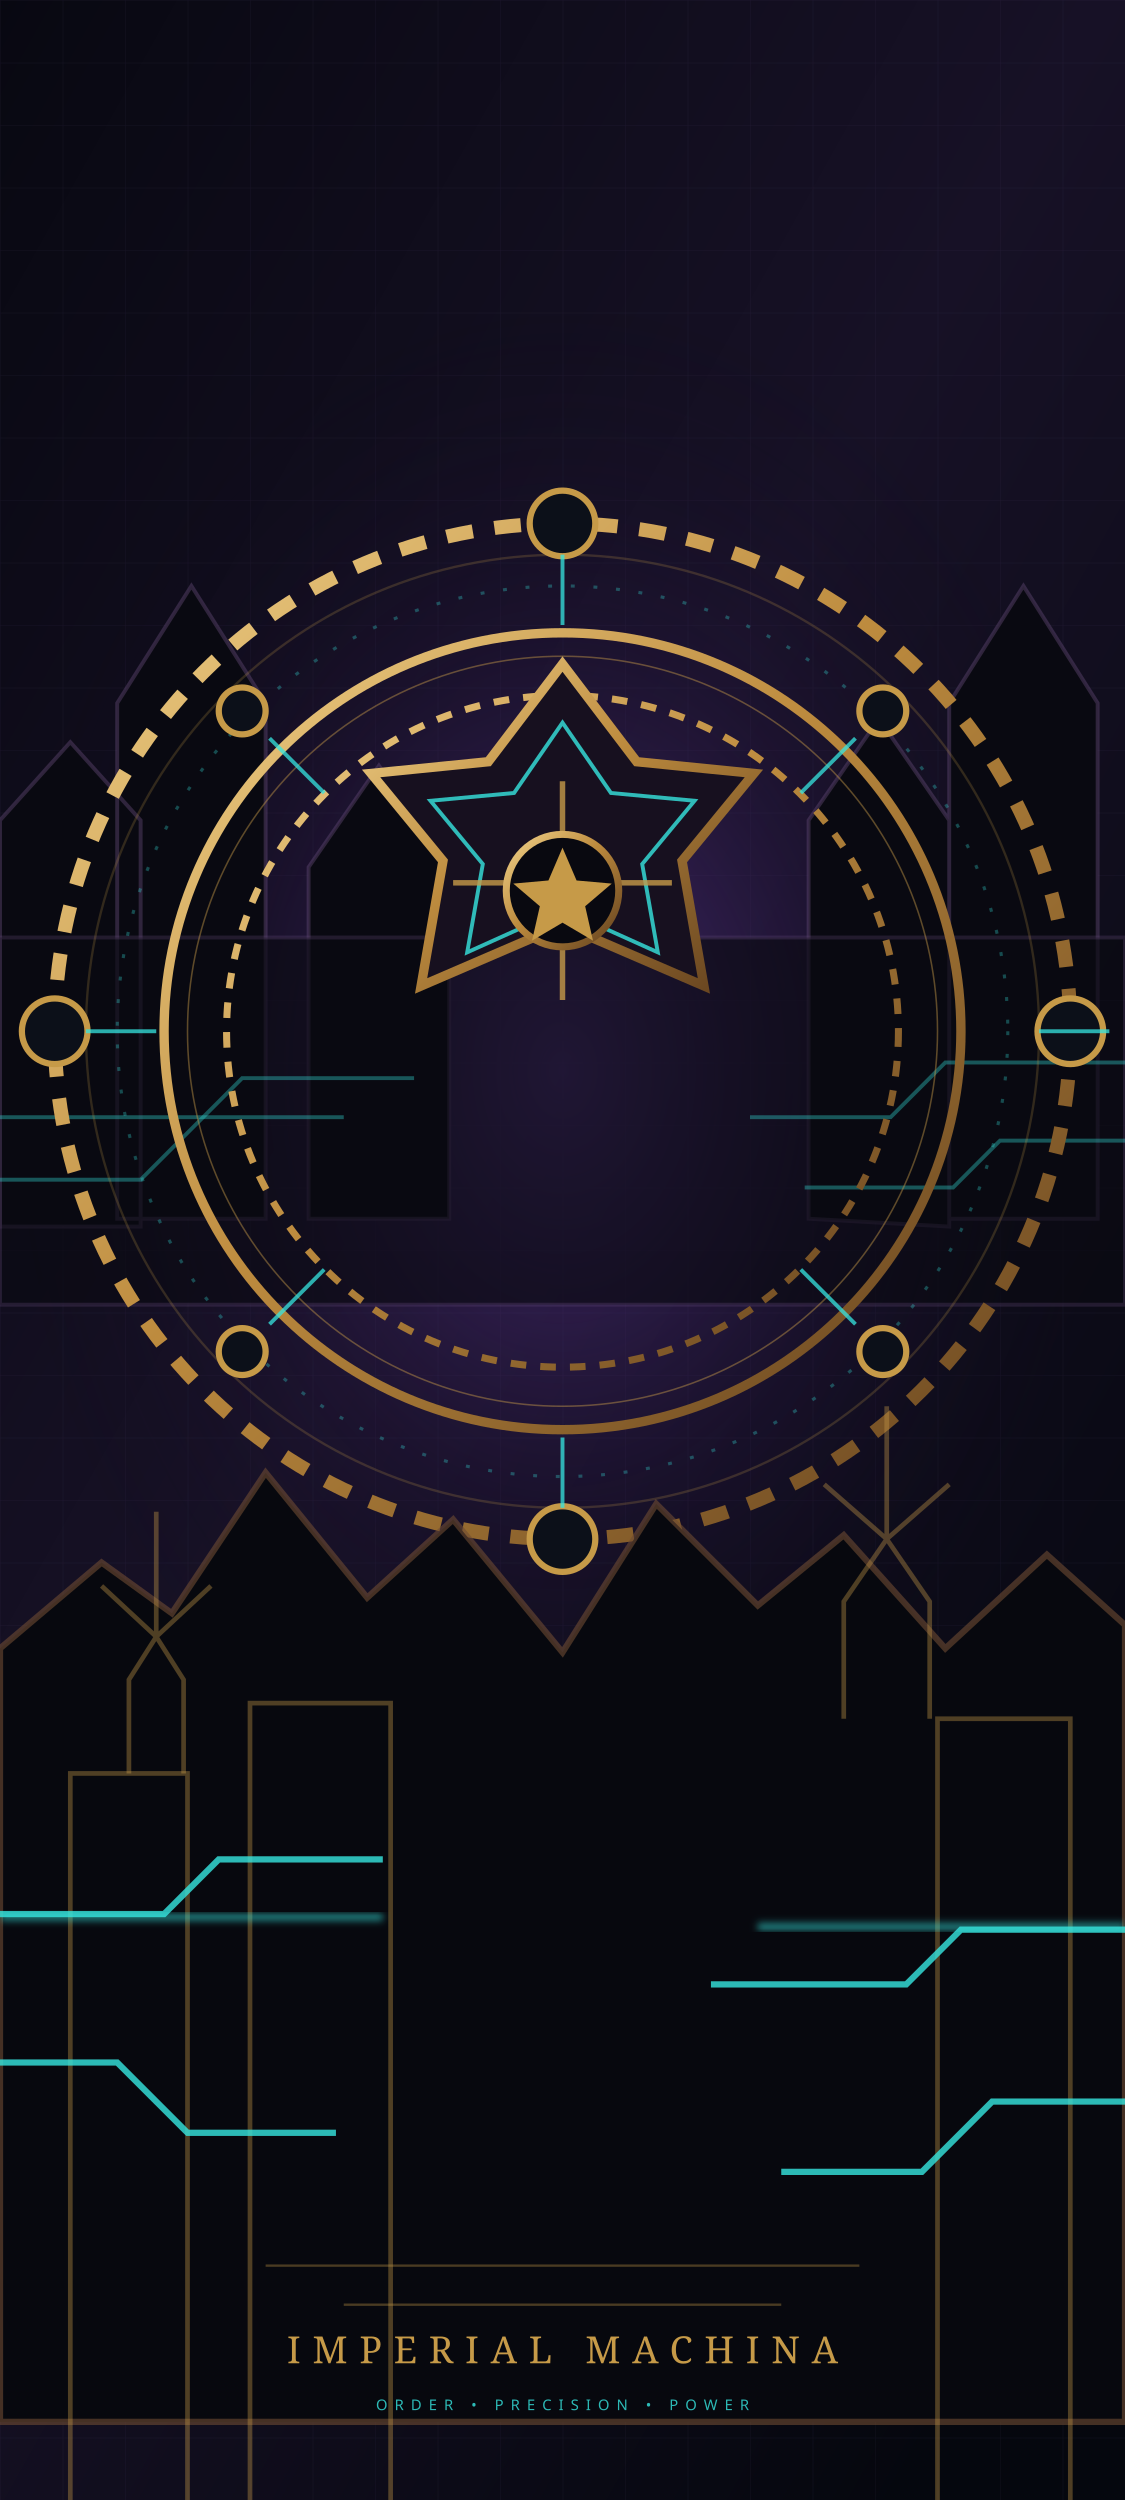
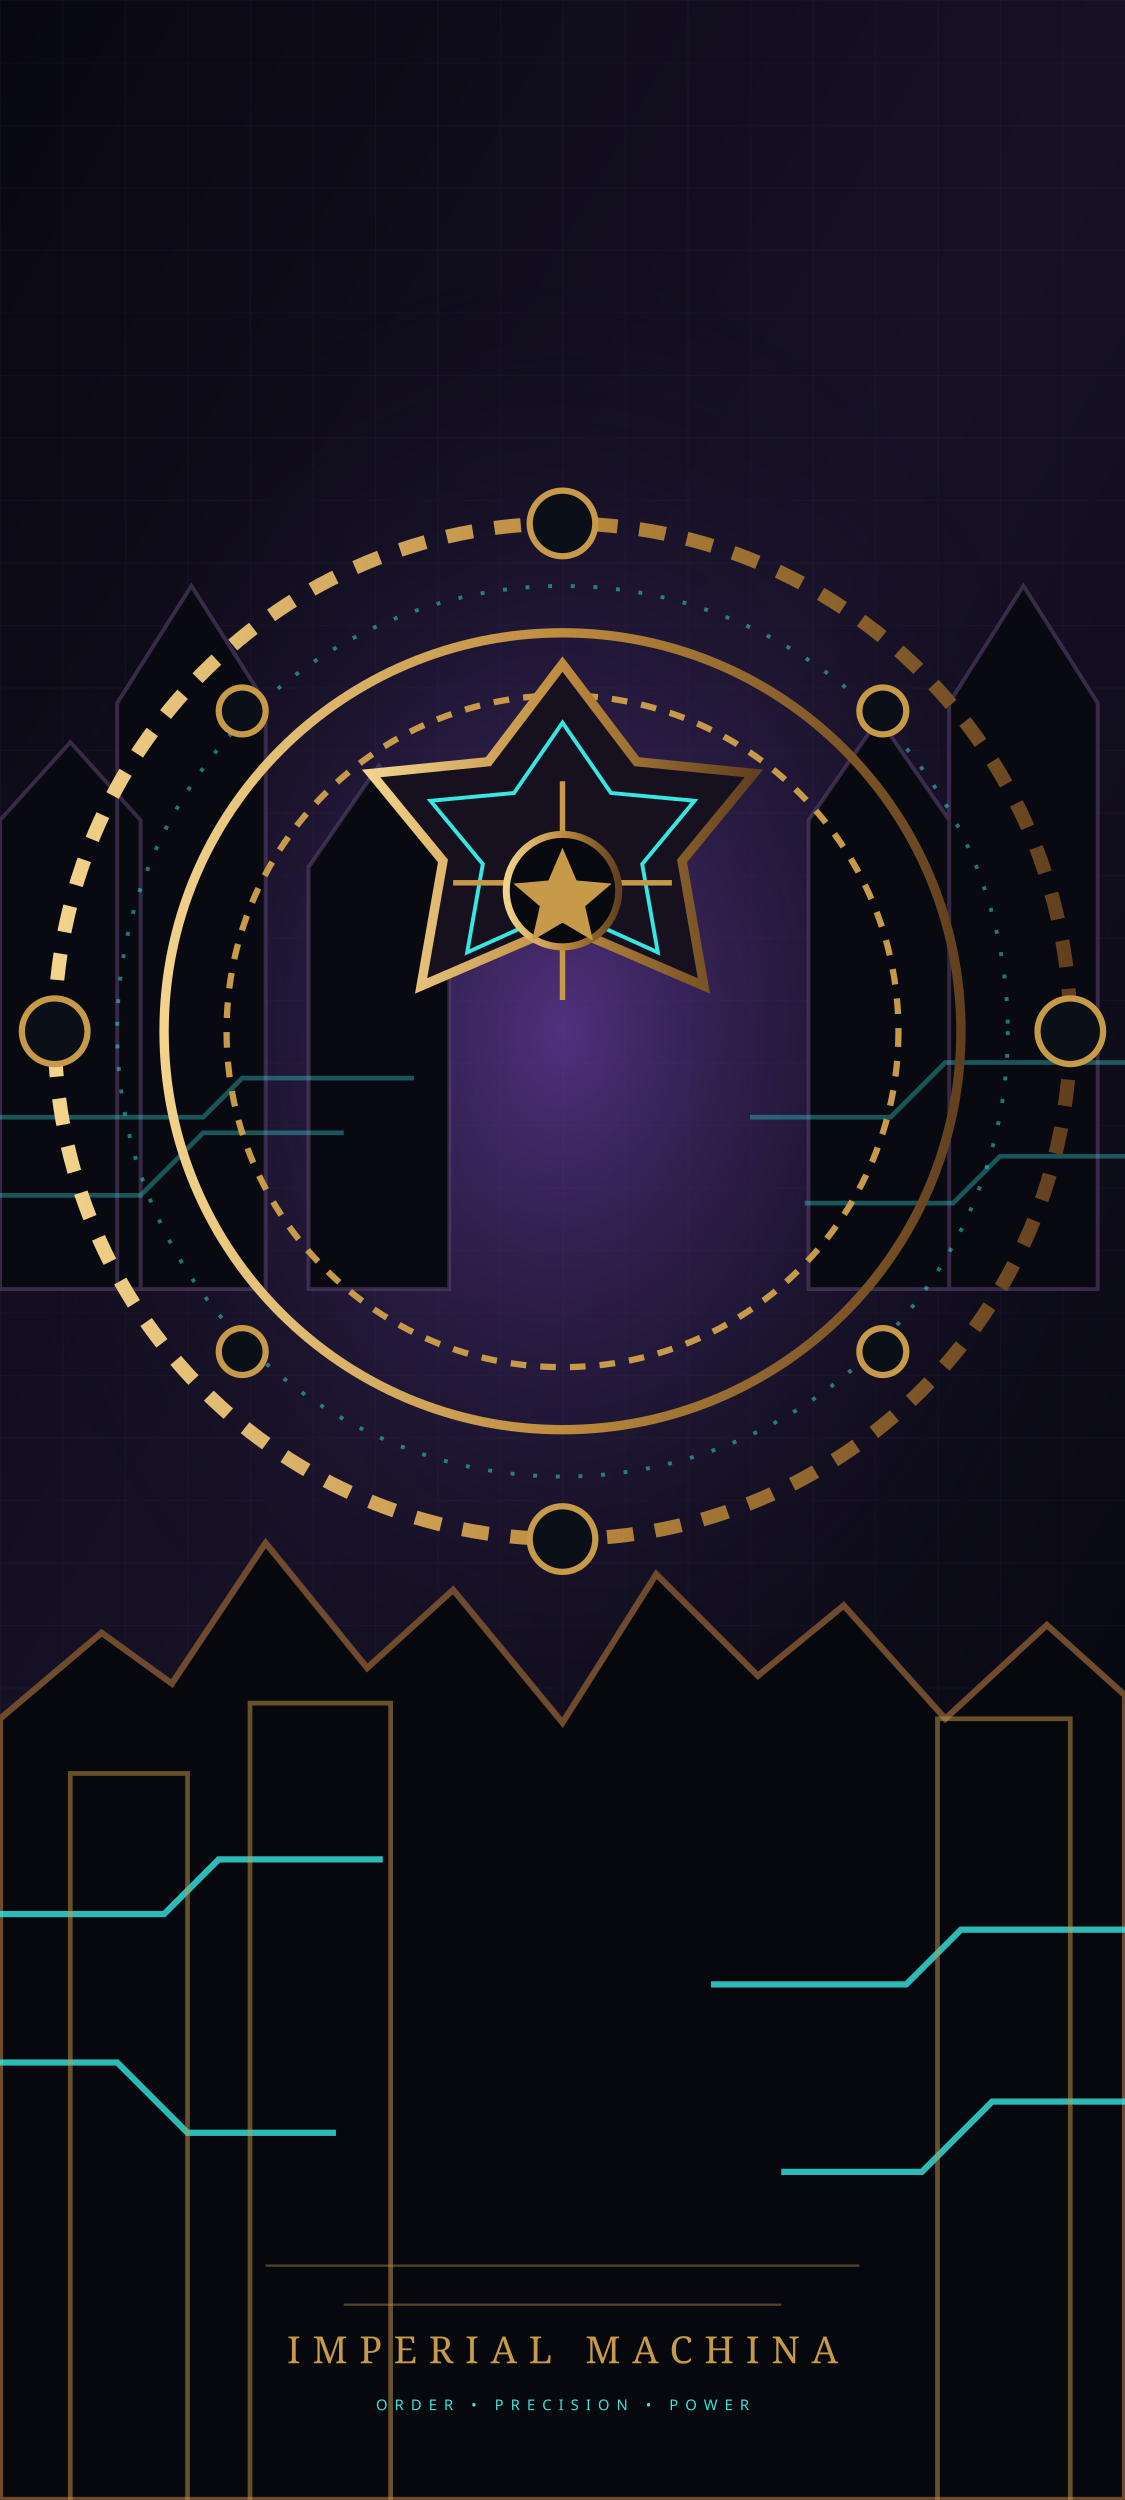
<svg xmlns="http://www.w3.org/2000/svg" width="1440" height="3200" viewBox="0 0 1440 3200">
  <defs>
-     <linearGradient id="bg" x2="0.8" y2="1">
+     <linearGradient id="b" x2=".8" y2="1">
      <stop stop-color="#080811" />
-       <stop offset=".48" stop-color="#171126" />
+       <stop offset=".5" stop-color="#171126" />
      <stop offset="1" stop-color="#05070e" />
    </linearGradient>
-     <radialGradient id="halo">
-       <stop stop-color="#7546b8" stop-opacity=".55" />
-       <stop offset=".55" stop-color="#321b52" stop-opacity=".24" />
+     <radialGradient id="h">
+       <stop stop-color="#7546b8" stop-opacity=".6" />
      <stop offset="1" stop-color="#090910" stop-opacity="0" />
    </radialGradient>
-     <linearGradient id="gold" x2="1" y2="1">
+     <linearGradient id="g">
      <stop stop-color="#f2d38b" />
-       <stop offset=".45" stop-color="#bd8b3e" />
+       <stop offset=".5" stop-color="#bd8b3e" />
      <stop offset="1" stop-color="#62401e" />
    </linearGradient>
-     <linearGradient id="cyan">
-       <stop stop-color="#36e6e0" stop-opacity="0" />
-       <stop offset=".5" stop-color="#36e6e0" />
-       <stop offset="1" stop-color="#36e6e0" stop-opacity="0" />
-     </linearGradient>
-     <pattern id="grid" width="80" height="80" patternUnits="userSpaceOnUse">
-       <path d="M80 0H0V80" fill="none" stroke="#8c6ab4" stroke-opacity=".12" stroke-width="1" />
+     <pattern id="p" width="80" height="80" patternUnits="userSpaceOnUse">
+       <path d="M80 0H0V80" fill="none" stroke="#8c6ab4" stroke-opacity=".13" />
    </pattern>
-     <filter id="glow">
-       <feGaussianBlur stdDeviation="18" />
-     </filter>
-     <filter id="soft">
-       <feGaussianBlur stdDeviation="5" />
-     </filter>
  </defs>
-   <rect width="1440" height="3200" fill="url(#bg)" />
-   <rect width="1440" height="3200" fill="url(#grid)" />
-   <ellipse cx="720" cy="1370" rx="720" ry="1000" fill="url(#halo)" />
-   <g fill="#090911" stroke="#644a78" stroke-opacity=".42" stroke-width="5">
-     <path d="M0 1570V1050l90-100 90 100v520zm150-10V900l95-150 95 150v660zm245 0V1110l90-130 90 130v450zm640 0V1050l90-130 90 130v520zm180 0V900l95-150 95 150v660z" />
-     <path d="M0 1200h1440v470H0z" opacity=".65" />
+   <rect width="1440" height="3200" fill="url(#b)" />
+   <rect width="1440" height="3200" fill="url(#p)" />
+   <ellipse cx="720" cy="1320" rx="720" ry="1000" fill="url(#h)" />
+   <g fill="#090911" stroke="#644a78" stroke-opacity=".5" stroke-width="5">
+     <path d="M0 1650V1050l90-100 90 100v600zm150 0V900l95-150 95 150v750zm245 0V1110l90-130 90 130v540zm640 0V1050l90-130 90 130v600zm180 0V900l95-150 95 150v750z" />
  </g>
-   <g fill="none" stroke="#36e6e0" stroke-opacity=".35" stroke-width="5">
-     <path d="M0 1430H260l50-50h220m910-20h-230l-70 70h-180" />
-     <path d="M0 1510h180l80-80h180m1000 30h-160l-60 60h-190" />
+   <g fill="none" stroke="#36e6e0" stroke-opacity=".35" stroke-width="6">
+     <path d="M0 1430h260l50-50h220m910-20h-230l-70 70h-180M0 1530h180l80-80h180m1000 30h-160l-60 60h-190" />
  </g>
-   <circle cx="720" cy="1320" r="610" fill="none" stroke="#c69a48" stroke-opacity=".22" stroke-width="3" />
-   <circle cx="720" cy="1320" r="570" fill="none" stroke="#36e6e0" stroke-opacity=".3" stroke-width="4" stroke-dasharray="5 24" />
-   <circle cx="720" cy="1320" r="510" fill="none" stroke="url(#gold)" stroke-width="12" />
-   <circle cx="720" cy="1320" r="480" fill="none" stroke="#c69a48" stroke-opacity=".45" stroke-width="2" />
-   <g transform="translate(720 1320)" fill="none" stroke="url(#gold)" stroke-width="18">
-     <circle r="650" stroke-dasharray="34 28" />
-     <circle r="430" stroke-dasharray="20 18" stroke-width="9" />
-   </g>
-   <path d="M720 850l95 125 150 15-92 112 28 160-181-78-181 78 28-160-92-112 150-15z" fill="#17101f" stroke="url(#gold)" stroke-width="12" />
-   <path d="M720 925l62 90 107 10-67 81 20 113-122-55-122 55 20-113-67-81 107-10z" fill="none" stroke="#36e6e0" stroke-opacity=".8" stroke-width="5" />
-   <path d="M720 1000v280m-140-150h280" stroke="#c69a48" stroke-width="7" opacity=".8" />
-   <circle cx="720" cy="1140" r="72" fill="#090910" stroke="url(#gold)" stroke-width="9" />
+   <circle cx="720" cy="1320" r="650" fill="none" stroke="url(#g)" stroke-width="18" stroke-dasharray="34 28" />
+   <circle cx="720" cy="1320" r="570" fill="none" stroke="#36e6e0" stroke-opacity=".5" stroke-width="5" stroke-dasharray="5 24" />
+   <circle cx="720" cy="1320" r="510" fill="none" stroke="url(#g)" stroke-width="12" />
+   <circle cx="720" cy="1320" r="430" fill="none" stroke="#c69a48" stroke-width="8" stroke-dasharray="20 18" />
+   <path d="M720 850l95 125 150 15-92 112 28 160-181-78-181 78 28-160-92-112 150-15z" fill="#17101f" stroke="url(#g)" stroke-width="12" />
+   <path d="M720 925l62 90 107 10-67 81 20 113-122-55-122 55 20-113-67-81 107-10z" fill="none" stroke="#36e6e0" stroke-width="5" />
+   <path d="M720 1000v280m-140-150h280" stroke="#c69a48" stroke-width="7" />
+   <circle cx="720" cy="1140" r="72" fill="#090910" stroke="url(#g)" stroke-width="9" />
  <path d="M720 1085l18 42 45 4-34 29 10 44-39-23-39 23 10-44-34-29 45-4z" fill="#c69a48" />
-   <g fill="#0c1019" stroke="#c69a48" stroke-width="8">
+   <g fill="#0b1018" stroke="#c69a48" stroke-width="8">
    <circle cx="720" cy="670" r="42" />
    <circle cx="720" cy="1970" r="42" />
    <circle cx="70" cy="1320" r="42" />
    <circle cx="1370" cy="1320" r="42" />
    <circle cx="310" cy="910" r="30" />
    <circle cx="1130" cy="910" r="30" />
    <circle cx="310" cy="1730" r="30" />
    <circle cx="1130" cy="1730" r="30" />
  </g>
-   <g stroke="#36e6e0" stroke-width="5" fill="none" opacity=".75">
-     <path d="M720 710v90m0 1040v90M110 1320h90m1130 0h90" />
-     <path d="M345 945l70 70m610 610 70 70m0-750-70 70m-610 610-70 70" />
+   <path d="M0 2200l130-110 90 65 120-180 130 160 110-100 140 170 120-190 130 130 110-90 130 145 130-120 100 90v1030H0z" fill="#07080e" stroke="#704a2c" stroke-width="8" />
+   <g fill="none" stroke="#36e6e0" stroke-width="8" opacity=".8">
+     <path d="M0 2450h210l70-70h210m950 90h-210l-70 70h-250M0 2640h150l90 90h190m1010-40h-170l-90 90h-180" />
  </g>
-   <path d="M0 2110l130-110 90 65 120-180 130 160 110-100 140 170 120-190 130 130 110-90 130 145 130-120 100 90v1020H0z" fill="#07080e" stroke="#6e4b32" stroke-opacity=".6" stroke-width="8" />
-   <g stroke="#c69a48" stroke-opacity=".38" fill="none" stroke-width="6">
+   <g fill="none" stroke="#c69a48" stroke-opacity=".5" stroke-width="6">
    <path d="M90 3200V2270h150v930m80 0V2180h180v1020m700 0V2200h170v1000m100 0V2300h120v900" />
-     <path d="M165 2270v-120l35-55 35 55v120m-35-175v-160m0 160-70-65m70 65 70-65" />
-     <path d="M1080 2200v-150l55-80 55 80v150m-55-230v-170m0 170-80-70m80 70 80-70" />
  </g>
-   <g fill="none" stroke="#36e6e0" stroke-width="8" opacity=".8">
-     <path d="M0 2450h210l70-70h210m950 90h-210l-70 70h-250" />
-     <path d="M0 2640h150l90 90h190m1010-40h-170l-90 90h-180" />
-   </g>
-   <g filter="url(#soft)" opacity=".5">
-     <path d="M0 2450h490m480 20h470" stroke="#36e6e0" stroke-width="18" fill="none" />
-   </g>
-   <path d="M340 2900h760M440 2950h560" stroke="#c69a48" stroke-opacity=".35" stroke-width="3" />
+   <path d="M340 2900h760M440 2950h560" stroke="#c69a48" stroke-opacity=".4" stroke-width="3" />
  <text x="720" y="3025" text-anchor="middle" fill="#c69a48" font-family="serif" font-size="48" letter-spacing="15">IMPERIAL MACHINA</text>
-   <text x="720" y="3085" text-anchor="middle" fill="#36e6e0" font-family="sans-serif" font-size="19" letter-spacing="9" opacity=".8">ORDER • PRECISION • POWER</text>
+   <text x="720" y="3085" text-anchor="middle" fill="#36e6e0" font-family="sans-serif" font-size="19" letter-spacing="9">ORDER • PRECISION • POWER</text>
</svg>
